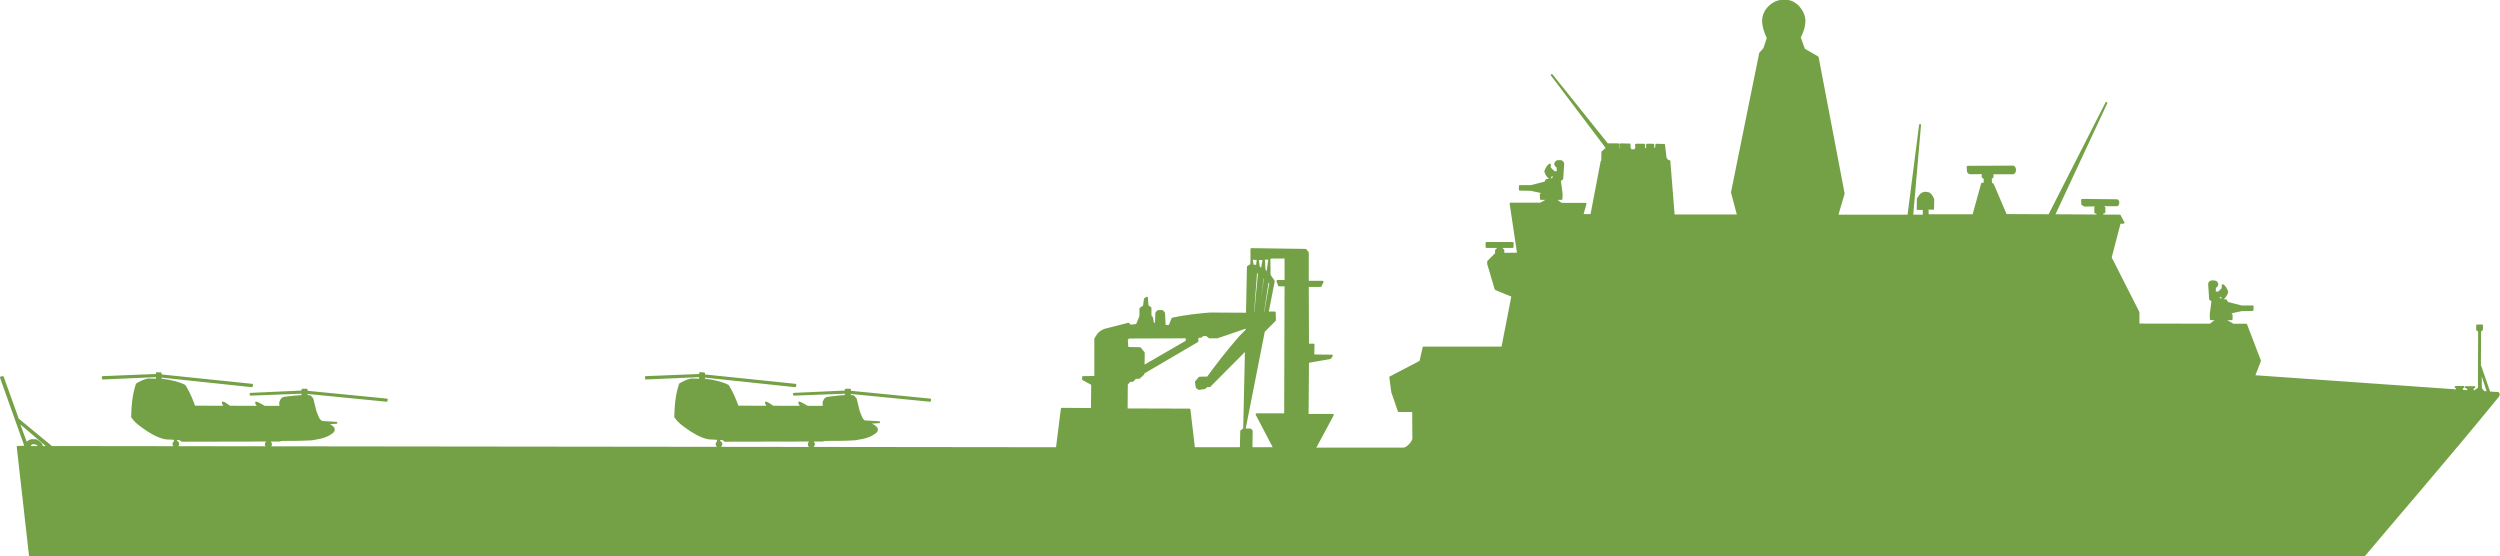
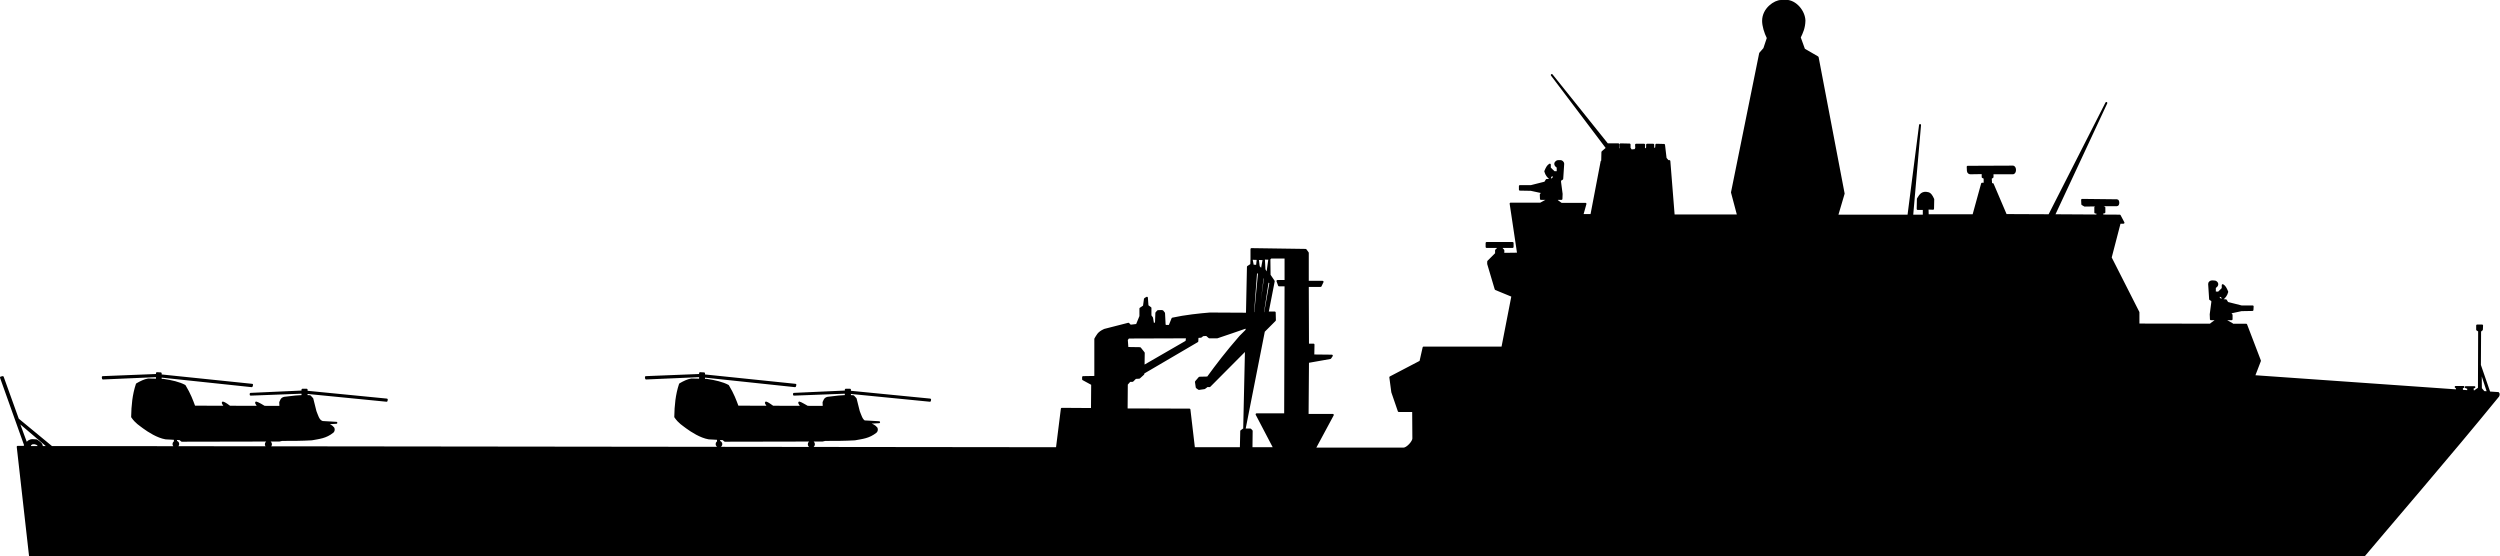
<svg xmlns="http://www.w3.org/2000/svg" version="1.1" id="DMAN" x="0px" y="0px" viewBox="0 0 1269.5 282.3" style="enable-background:new 0 0 1269.5 282.3;" xml:space="preserve">
  <style type="text/css">
- 	.st0{stroke:#74A145;stroke-linecap:round;stroke-linejoin:round;fill:#74A145;}
+ 	.st0{stroke:#000000;stroke-linecap:round;stroke-linejoin:round;}
</style>
  <path id="omtrek" class="st0" d="  M904.4,0.5c-3.1,0-9.1,3.9-9.1,10.1c0,2.5,1,5.9,2.4,8.7l-1.8,5.4l-2.1,2.4l-14.3,70.6l3.1,11.7h-32.7l-2.2-27.6H847l-1.2-1.4  l-0.8-6.8l-3.9-0.1L841,75l-0.9,1.1l-0.6-1.2v-1.4h-3.1V75l-0.8,1.2l-0.8-1l0.1-1.7h-4.1l0.1,1.7l-0.5,1l-2.1,0.2l-0.8-1.2v-1.8  l-4.6-0.1l0.1,1.9c0,0-0.3,0.7-0.4,1c-0.1,0.3-0.8-0.8-0.8-0.8v-2.1h-5.6L788,38.1l27.8,36.8v0.5l-2.1,1.8l-0.1,4.3l0.5,0.5h-0.8  l-5.2,27.2h-4.6l1.6-5.7h-17.9h5.6l-2.2-1.6V101h2.3l0.1-2.5l-0.8-6.1v-0.9l1.1-0.7l0.5-7.7c0-0.6-0.8-1.3-1.3-1.3  c-1,0-1.7-0.2-2.4,0.6c-0.4,0.4-0.5,1.1,0,1.7l0.9,0.8v2.5c0,0-1.4,0.1-1.7,0c-0.3,0-2.3-2.1-2.3-2.1v-1.7c-1,0.6-1.5,1.5-2.3,3.4  c0.5,1.8,1.4,2.8,2.4,3.6l0.2-1.2l1.7-0.6v1.5l-1.3,1l-2.3,0.1l-0.8,1.3l-7.1,1.8h-5.7v1.8l5.6,0.1l6,1.3l-1,1.1l0.1,2.2h2.9v0.7  l-3.1,1.7h-15.2l3.8,25.4l-7.5,0.1v-1.8l-0.8-0.8v-0.9h5.5v-2h-13.2v2h5.7v0.9l-0.9,0.8v1.8l-0.3,0.2l-3.7,3.7v1.2l3.8,12.8l8.5,3.5  l-5.1,26.2h-40l-1.6,7.1l-15.3,8l1,7.5l3.3,9.6h7.3l0.1,14c0,1.6-3.1,5.1-5,5.1h-45.1l9.2-17.1H664l0.2-26.9l11.3-2l0.8-1.2  l-9.4-0.1l0.1-5.5h-2.5l-0.3-0.1l-0.1-29.7h6.5l1-2.1h-7.5v-14.7l-1.1-1.5l-27.5-0.4v5.1l-0.1,2.8l-1.7,1.1l-0.5,23.8l-18.8-0.1  c-5,0.4-12.7,1.2-19,2.6l-1.5,3.7h-2.2l-0.3-0.7l-0.3-5.8l-0.8-1c-0.9,0,0.2-0.2-2.3,0l-0.8,0.9L587,164l-1.4,0.8l-0.6-3.4l-0.8-1.1  v-3.9l-1.5-1.1l-0.3-4.1l-1,0.6l-0.5,3.7l-1.8,1.2v3.9l-1.8,4.4l-3.3,0.4l-1-1l-12.1,3.1c-3.4,1.5-3.7,3.1-4.7,4.6v19.3l-6.2,0.1  v1.1l4.6,2.5l-0.1,12.6l-15.3-0.1l-2.5,20L26.2,227L9.1,212.9l-7.7-21.4l-0.9,0.2l12.3,34.5c-0.2,0.3-0.4,0.5-0.6,0.7H9l7.8,69.2  c0.4,1.4,1.6,1.5,2.8,1.6c8.7,0.5,17.5,0.9,26.2,1.3L56,341l23.3-0.3l3.7-39.5c9,0.7,18,1.5,26.9,2.6l1.9,3.7l-6.1,14l8.5-0.1  l7.4-16c15.8,2.1,32.6,4.5,49.9,7l0.1,7.3l-2.1,0.8l-0.1,0.4l-49.3,1.6v-0.3l-0.8-0.7h-13.6h-1.4l-1.2,1v4.8l1.3,0.9l14.6-0.1l1.1-1  v-0.5l49.4-1.6l0.1,0.5c0.2,0.1,0.5,0.6,0.8,0.9l8.6-0.4l1.2-1.2l60.2-1.9c70.7,10.7,138.3,20.4,170.5,19.1l783.2-0.2  c9.1-2.9,21.3-8.8,24.8-11.5c2.9-2.6,10.7-11.4,12.1-18c0.3-2.5,0.8-4.7,0-9.4c-1.6-5.7-6.4-8-10.1-8.1c-3.9,0.2-8.9,2.3-12.1,3.2  c-2.9,0.4-9.2,0.1-13.3-0.1c-2.1-0.1-5.1-2.4-5.1-3.9c26.1-31,52.6-61.5,78.2-92.9c0.3-0.5,0.3-1.3,0-1.5l-4.5-0.3l-4.8-13.9  l0.1-17.3l0.9-0.7l0.1-2.1h-2.5v2.1l1,0.6l-0.1,29.2l-1.9,1.3l2.1,0.4l-3.2-0.2l-0.3-1.7l1-0.4h-4.4l1.3,0.5l-0.1,1.4l2.2,0.3  l-110.9-7.8l3-7.8l-7-18.3l-54.7-0.1v-6.2l-14.1-27.8l4.6-17.7h1.9l-1.9-3.6l-33.4-0.2l26.6-57l-29,57l-22-0.1l-6.7-15.7h-0.8  l-0.2-3l0.9-0.6V88h10.3c1.5,0,1.5-3.4,0-3.4l-22.9,0.1l0.1,2.1c0.1,1,0.9,1.2,1.3,1.2l6.2-0.1v2l1,0.5v2.9h-1.3l-4.4,16h-23.2  l-0.1-3.4l2.8,0.1l0.1-4.8c-1.6-3.6-2.6-3-3.7-3.3c-2.4-0.1-3.1,1.6-4.1,3.1l-0.1,5.1h3.1v3.4H971l4-46l-5.9,46h-36.2l3.3-11.2  L923,29.1l-6.9-4l-2.2-6.1c1.2-2.5,2.3-4.8,2.4-8.5c-0.1-4.7-4.4-10-9.3-10.1l0,0L904.4,0.5L904.4,0.5z M1057.3,101.5l0.1,2.2  l1.2,0.7l6.7-0.1l0.1,0.7l-1.4,0.3v2.6l1.3,0.2l-0.3,0.9l2.7,0.2l-0.5-1l1.4-0.4v-2.4l-1.2-0.5v-0.7h7.6c0.9,0,0.9-2.5,0-2.5  L1057.3,101.5L1057.3,101.5z M645.3,130.8h7.5v11.9h-4.1l0.8,2.2h3.3l-0.2,65.5h-14.5l9,17.2h-11.6l0.1-8.8l-0.7-0.7h-3.5l-1.1,0.8  l-0.2,8.7h-23.8L604,208l-31.9-0.1l0.1-12.8l1.5-1.7h1.4l1.5-1.5l1.9-0.1l2.1-1.9v-0.5l-0.1,0.1l-0.1-3.2l0.3-0.2l0.1-6.9l-1.9-2.4  l-6.4-0.1l-0.3-4.2l0.8-1.1l29.8-0.1l-0.3,2.1L580.7,186v3.3l27.3-16l0.1-2.2l1.7-0.1l1-0.8l1.9-0.1l1.4,1.2h4  c5.6-1.9,10.4-3.5,14.9-5.1v1.5l-3.2,3.2c-7.3,8.4-11.6,14.1-16.5,20.8l-4.2,0.1l-1.8,2.1l0.4,2.8l1.1,0.8l2.8-0.4l1.5-1.1l1.1,0.1  l18.5-18.6l-0.9,40.1l1.8-41l0.6-0.6l-2.2,41.4V217l3.1-42l0.9-0.9l-4,42.8v0.3l5.3-44.5l0.8-0.8l-6.1,45.6l7.4-46.9l1.1-1.1  l-8.4,47.9l9.7-49.2l5.6-5.6l-0.1-3.9h-3.6l3.1-15.9l-2.1-3.1l-0.1-8.3l-1.1,7.9l-1.4-2.4l-0.3-5.6l2.9,0.1L645.3,130.8L645.3,130.8  z M632,217.7v-0.4v0.1V217.7L632,217.7z M632,217.4L632,217.4v0.1V217.4L632,217.4z M635.5,131.4l3.2,0.1l-0.4,3.5l-2.1-0.1  L635.5,131.4L635.5,131.4z M638.7,131.5l3,0.1l-1,5.5l-1.5-1.7L638.7,131.5z M635.3,136.5l1,0.4l-1.2,22h-0.8L635.3,136.5  L635.3,136.5z M637.9,137.8l1.4,1l-1.9,20.2h-1.1L637.9,137.8L637.9,137.8z M641.3,139.9l1,1.5l-2.4,17.6H639L641.3,139.9  L641.3,139.9z M643.8,142.6l1.3,1l-2.7,15.4h-1.1L643.8,142.6L643.8,142.6z M1123.8,142.9c-0.2,0-0.5,0-0.7,0  c-0.6,0-1.4,0.7-1.3,1.3l0.5,7.7l1.1,0.7v0.9l-0.8,6.1l0.1,2.5h2.3v0.8l-2.2,1.6h10.6l-3.1-1.7v-0.7h2.9v-2.2l-1-1.1l6-1.3l5.6-0.1  l0.1-1.8h-5.7l-7.1-1.8l-0.8-1.3l-2.3-0.1l-1.3-1V150l1.7,0.6l0.2,1.2c1-0.8,1.9-1.8,2.4-3.6c-0.8-1.9-1.3-2.8-2.3-3.4v1.7  c0,0-2,2.1-2.3,2.1s-1.7-0.1-1.7-0.1V146l0.9-0.8c0.5-0.6,0.4-1.3,0-1.7C1125.1,142.9,1124.5,142.9,1123.8,142.9L1123.8,142.9z   M634.8,165.4v0.4l-0.7,0.7v-0.8C634.3,165.6,634.5,165.5,634.8,165.4L634.8,165.4z M1259.7,187.9l3.7,11.3l-2.1-0.1l-1.5-1.8  L1259.7,187.9L1259.7,187.9z M79.7,189.5v0.9l-27.5,1.1l0.1,0.7l27.4-1.2v1.8l-4.4-0.1c-1.9,0.3-3.9,1.3-5.8,2.4  c-1.8,5.4-2.3,10.9-2.4,16.6c2.1,3,3.9,3.9,5.8,5.4c2.6,1.9,7.1,4.8,11.2,5.5l7.3,0.4l0.9,0.8l49.6-0.1l1.3-0.3  c5.1,0,10.1,0,15.1-0.3c3.7-0.7,7.1-0.9,10.7-3.8c0.5-0.5,0.6-1.3,0.3-1.9c-0.7-0.8-1-1-1.7-1.4s-1.4-0.7-2.2-1l5.4-0.3l-7-0.4l0,0  c-0.2-0.1-0.3-0.1-0.5-0.2c-1.7-0.7-2.3-3.3-3.1-5.2l-1.6-6.4l-1.2-1.3c-0.5,0-1.1-0.1-1.7-0.1v-1.6l40.6,4l0.1-0.6l-40.7-4v-1h-2.1  v0.9l-26.3,1.2v0.4l26.3-1v1.7c-2.1,0.1-4.8,0.3-9.2,0.9c-1.6,0.4-1.6,1.4-2.1,2.3l0.1,2.3l-43.7-0.1c-1.2-3.2-2.3-6.3-4.9-10.6  c-2.8-1.5-6.7-2.4-10.8-3h-1.4v-1.7l46.2,4.9l0.2-0.7l-46.4-4.8v-1L79.7,189.5L79.7,189.5z M355.5,189.5v0.9l-27.5,1.1l0.1,0.7  l27.4-1.2v1.8l-4.4-0.1c-1.9,0.3-3.9,1.3-5.8,2.4c-1.8,5.4-2.3,10.9-2.4,16.6c2.1,3,3.9,3.9,5.8,5.4c2.6,1.9,7.1,4.8,11.2,5.5  l7.3,0.4l0.9,0.8l49.6-0.1l1.3-0.3c5.1,0,10.1,0,15.1-0.3c3.7-0.7,7.1-0.9,10.7-3.8c0.5-0.5,0.6-1.3,0.3-1.9c-0.7-0.8-1-1-1.7-1.4  c-0.9-0.4-1.8-0.9-2.7-1.3l5.7-0.3l-7-0.4v0.2c-0.1,0-0.1-0.1-0.2-0.1c-1.7-0.7-2.3-3.3-3.1-5.2l-1.6-6.4l-1.2-1.3  c-0.5,0-1.1-0.1-1.7-0.1v-1.6l40.6,4l0.1-0.6l-40.7-4v-1h-2.1v0.9l-26.3,1.2v0.4l26.3-1v1.7c-2.1,0.1-4.8,0.3-9.2,0.9  c-1.6,0.4-1.6,1.4-2.1,2.3l0.1,2.3l-43.7-0.1c-1.2-3.2-2.3-6.3-4.9-10.6c-2.8-1.5-6.7-2.4-10.8-3h-1.4v-1.7l46.2,4.9l0.2-0.7  l-46.4-4.8v-1L355.5,189.5L355.5,189.5z M1247,196.5l0.6,0.3v0.7l2.6,0.6l-0.1-1.2l0.8-0.4L1247,196.5L1247,196.5z M113.2,204.4  c-0.5,0,1.1,2,1.1,2l2.3,0.1C116.6,206.4,113.7,204.4,113.2,204.4L113.2,204.4z M130.1,204.4c-0.4,0,1.1,2,1.1,2l2.9,0.1  C134.1,206.4,130.5,204.4,130.1,204.4L130.1,204.4z M389,204.4c-0.5,0,1.1,2,1.1,2l2.3,0.1C392.4,206.5,389.5,204.4,389,204.4  L389,204.4z M405.9,204.4c-0.4,0,1.1,2,1.1,2l2.9,0.1C409.9,206.5,406.3,204.4,405.9,204.4L405.9,204.4z M9.2,213.9L24.6,227h-3.2  l-0.3-1c-0.2-0.8-1.5-1.7-2.6-2.4l-1.9-0.1c-1.7,0-2.5,0.9-3.2,1.8L9.2,213.9L9.2,213.9z M88.8,222.8v1.4h0.6v-1.4H88.8z   M364.6,222.9v1.4h0.6v-1.4H364.6z M89.3,224.3c-0.6,0-1.2,0.5-1.2,1.2c0,0.6,0.5,1.2,1.2,1.2c0.6,0,1.2-0.5,1.2-1.2  S90,224.3,89.3,224.3z M136.3,224.3c-0.7,0-1.3,0.6-1.3,1.3s0.6,1.3,1.3,1.3s1.3-0.6,1.3-1.3C137.6,224.9,137,224.3,136.3,224.3z   M365.1,224.3c-0.6,0-1.2,0.5-1.2,1.2c0,0.6,0.5,1.2,1.2,1.2c0.6,0,1.2-0.5,1.2-1.2C366.3,224.9,365.7,224.3,365.1,224.3z   M412,224.3c-0.7,0-1.3,0.6-1.3,1.3s0.6,1.3,1.3,1.3c0.7,0,1.3-0.6,1.3-1.3C413.3,224.9,412.8,224.3,412,224.3z M16.7,225.1h0.9  c1.6,0.3,1.9,0.9,2,1.5v0.4h-4.3l-0.1-0.8C15.4,225.6,16.2,225.1,16.7,225.1L16.7,225.1z M96.2,308.8c-0.4-0.1-1.9,0.6-2.3,4.1  c-0.2,3,0.4,5.8,0.8,9c-2.7,0.9-2.8,1.9-2.8,3.2c-0.1,3.3,1.6,3.4,3.3,3.7c0.3,6.4,0.5,7,0.8,8.4c0.5,1.5,1.6,3.6,2.9,2.9  c0.7,0,2.1-2.3,2.9-5.2c0.5-2.5,0.5-3.9,0.4-7.4l0.6-0.2l-0.2-5l-0.5-1c0.1-1.4,0.3-2.8,0-4.5c-0.3-1.6-1.7-2.6-2.5-2.6  C98.8,312.4,97.1,308.8,96.2,308.8L96.2,308.8z M177.5,313.5c13.4,2,26.6,4,40.3,6l-37.7,1.2l-2.6-1.1V313.5L177.5,313.5z" />
</svg>
